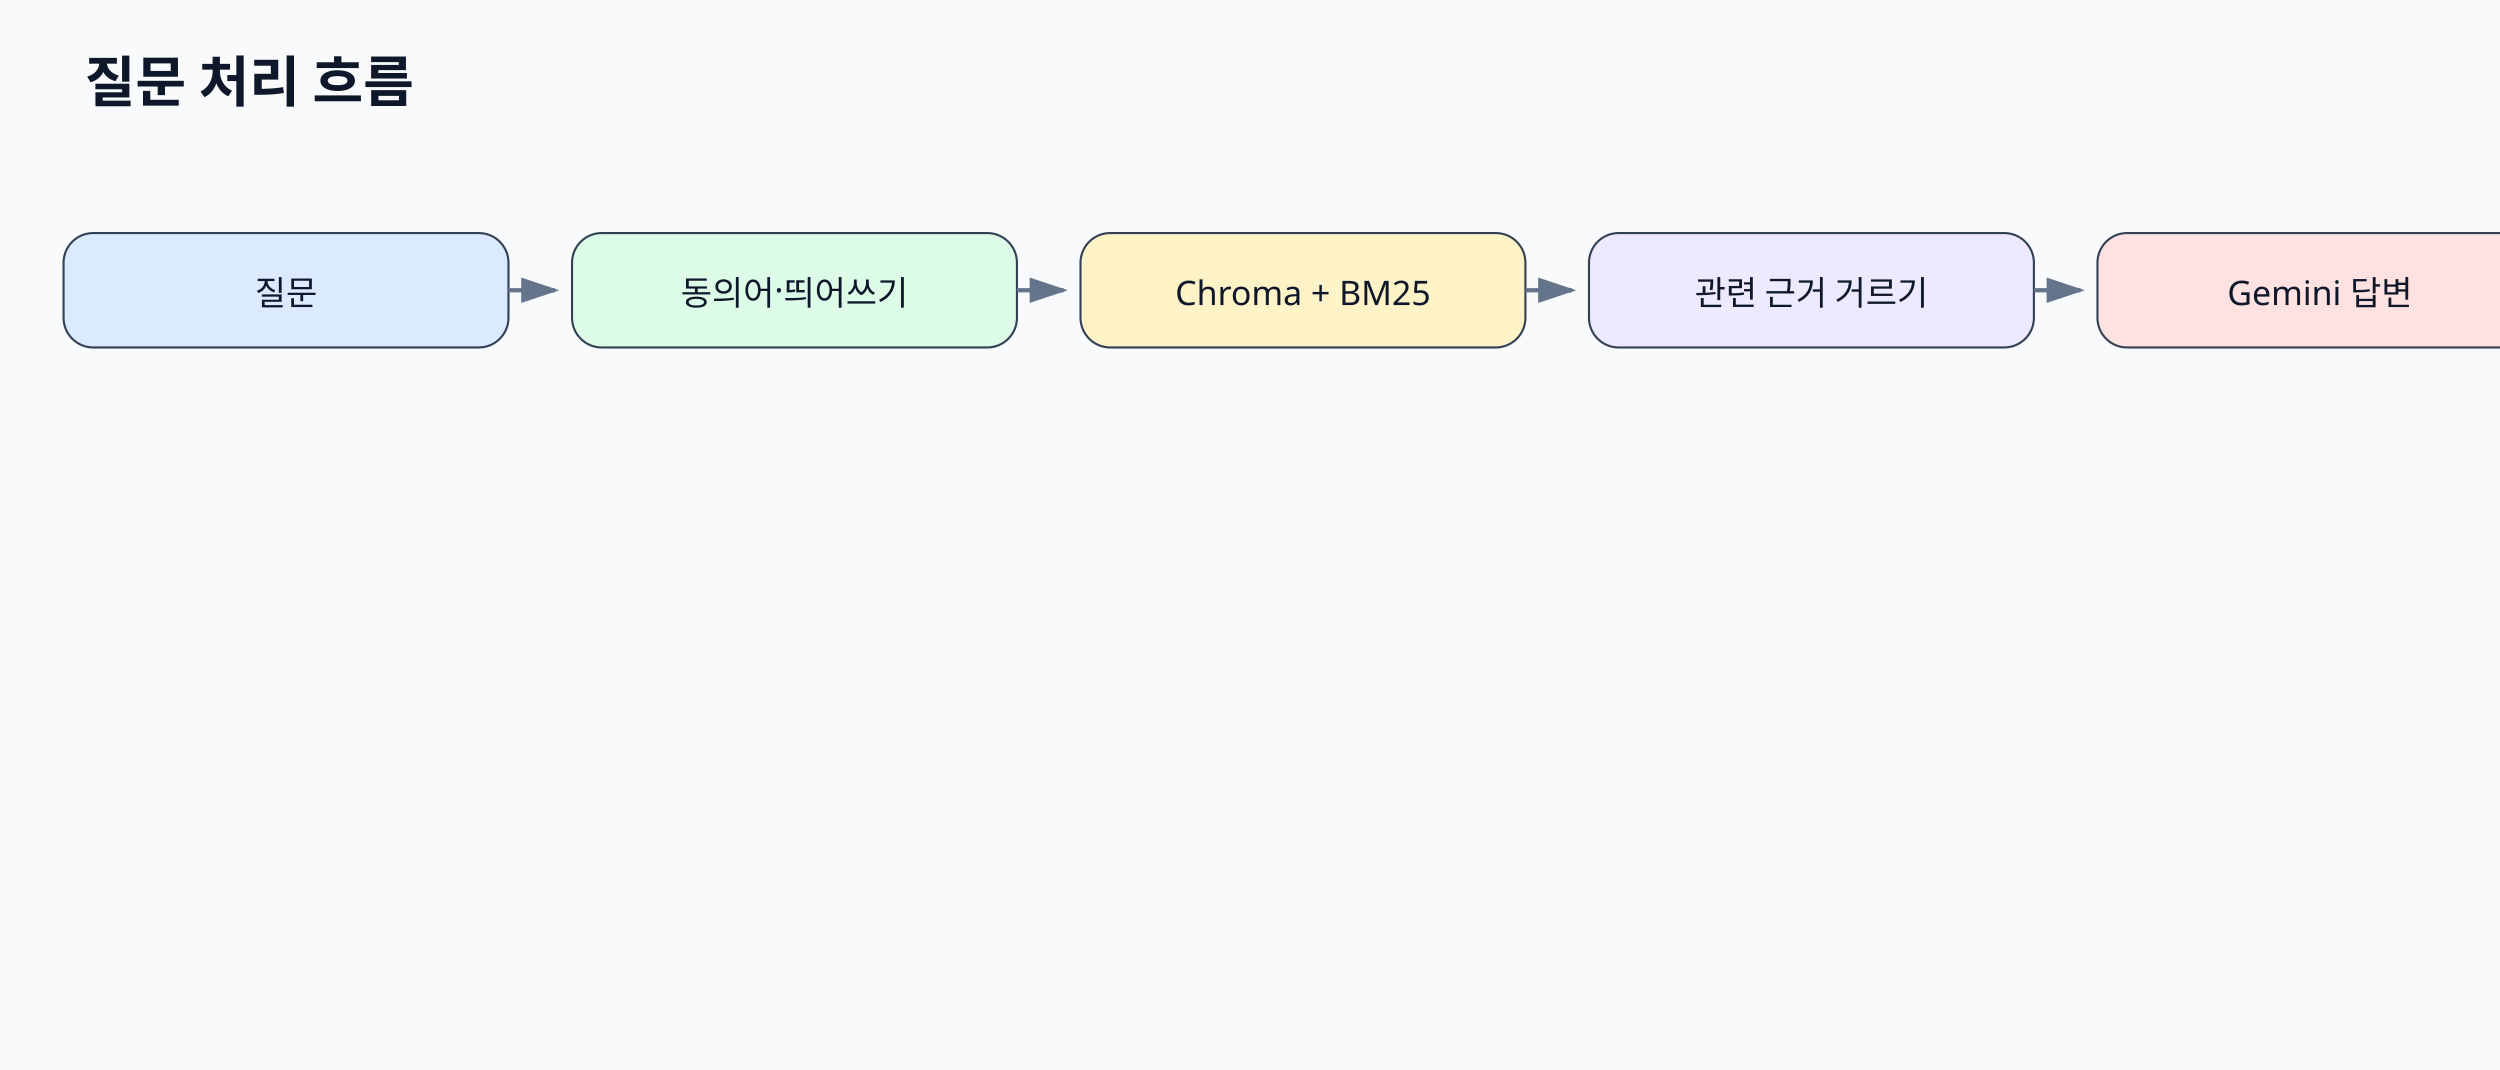
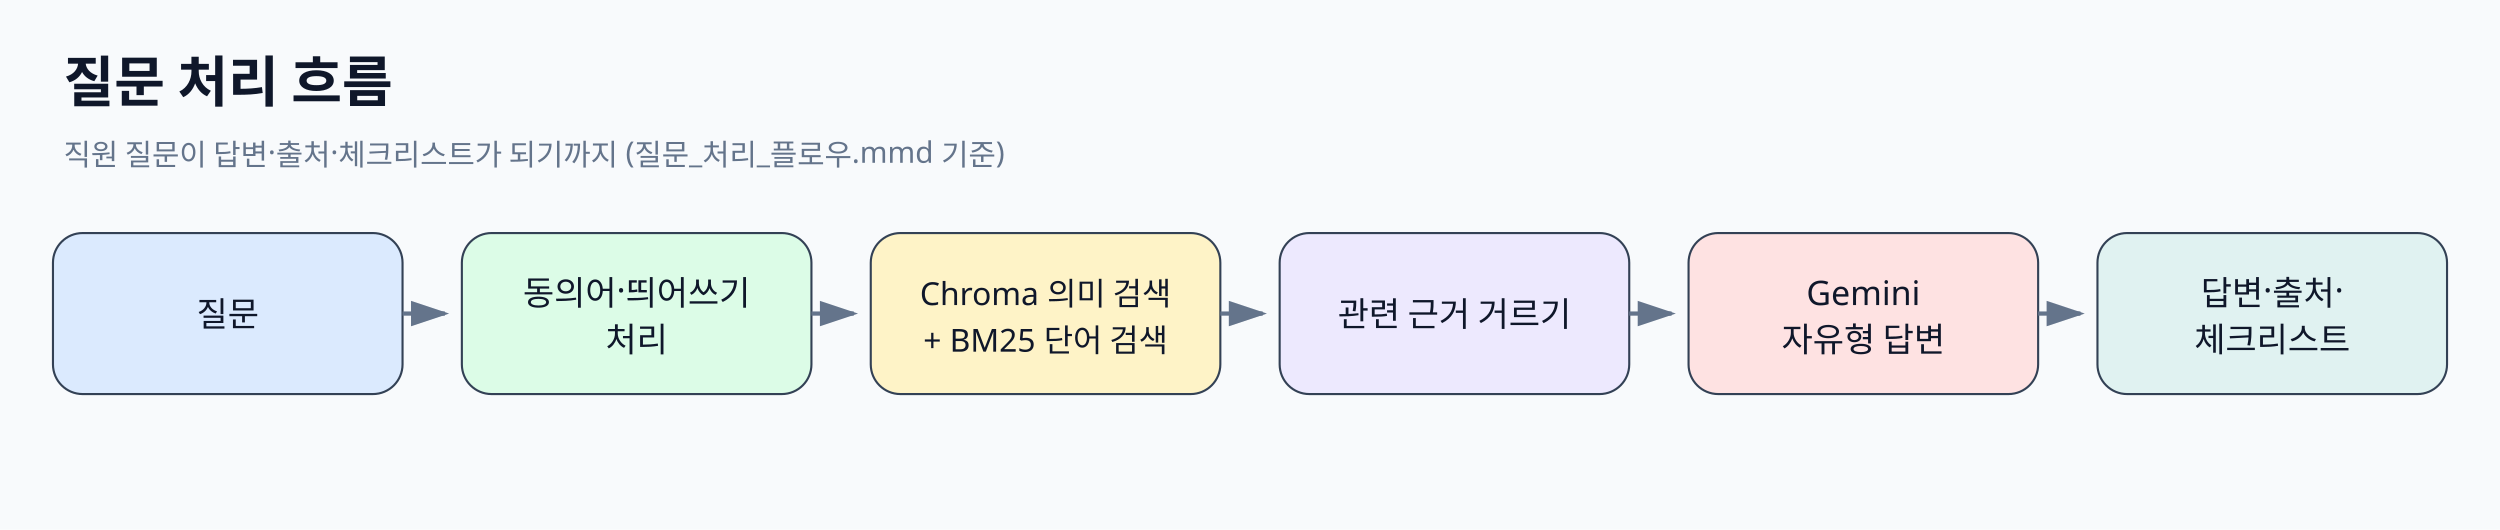
- <svg xmlns="http://www.w3.org/2000/svg" width="1180" height="505" viewBox="0 0 1180 505">
+ <svg xmlns="http://www.w3.org/2000/svg" width="1180" height="250" viewBox="0 0 1180 250">
  <defs>
    <marker id="a" markerWidth="10" markerHeight="10" refX="8" refY="3" orient="auto">
      <path d="M0,0 L0,6 L9,3 z" fill="#64748b" />
    </marker>
  </defs>
  <rect width="100%" height="100%" fill="#f8fafc" />
-   <text x="40" y="48" font-family="sans-serif" font-size="26" font-weight="700" fill="#0f172a">질문 처리 흐름</text>
-   <rect x="30" y="110" rx="14" width="210" height="54" fill="#dbeafe" stroke="#334155" />
-   <text x="135" y="144" text-anchor="middle" font-family="sans-serif" font-size="16" fill="#0f172a">질문</text>
-   <rect x="270" y="110" rx="14" width="210" height="54" fill="#dcfce7" stroke="#334155" />
-   <text x="375" y="144" text-anchor="middle" font-family="sans-serif" font-size="16" fill="#0f172a">동의어·띄어쓰기</text>
-   <rect x="510" y="110" rx="14" width="210" height="54" fill="#fef3c7" stroke="#334155" />
-   <text x="615" y="144" text-anchor="middle" font-family="sans-serif" font-size="16" fill="#0f172a">Chroma + BM25</text>
-   <rect x="750" y="110" rx="14" width="210" height="54" fill="#ede9fe" stroke="#334155" />
-   <text x="855" y="144" text-anchor="middle" font-family="sans-serif" font-size="16" fill="#0f172a">관련 근거 거르기</text>
-   <rect x="990" y="110" rx="14" width="210" height="54" fill="#fee2e2" stroke="#334155" />
-   <text x="1095" y="144" text-anchor="middle" font-family="sans-serif" font-size="16" fill="#0f172a">Gemini 답변</text>
-   <line x1="240" y1="137" x2="262" y2="137" stroke="#64748b" stroke-width="2" marker-end="url(#a)" />
-   <line x1="480" y1="137" x2="502" y2="137" stroke="#64748b" stroke-width="2" marker-end="url(#a)" />
-   <line x1="720" y1="137" x2="742" y2="137" stroke="#64748b" stroke-width="2" marker-end="url(#a)" />
-   <line x1="960" y1="137" x2="982" y2="137" stroke="#64748b" stroke-width="2" marker-end="url(#a)" />
+   <g font-family="'Malgun Gothic', 'Noto Sans KR', sans-serif" fill="#0f172a">
+     <text x="30" y="48" font-size="26" font-weight="700">질문 처리 흐름</text>
+     <text x="30" y="78" font-size="14" fill="#64748b">직원 질문이 답변·출처·체크리스트가 되기까지 (질문_처리_플로우.mmd 기준)</text>
+     <rect x="25" y="110" rx="14" width="165" height="76" fill="#dbeafe" stroke="#334155" />
+     <text x="107.5" y="154" text-anchor="middle" font-size="16">질문</text>
+     <rect x="218" y="110" rx="14" width="165" height="76" fill="#dcfce7" stroke="#334155" />
+     <text x="300.5" y="144" text-anchor="middle" font-size="16">동의어·띄어쓰기</text>
+     <text x="300.5" y="166" text-anchor="middle" font-size="16">처리</text>
+     <rect x="411" y="110" rx="14" width="165" height="76" fill="#fef3c7" stroke="#334155" />
+     <text x="493.5" y="144" text-anchor="middle" font-size="15">Chroma 의미 검색</text>
+     <text x="493.5" y="166" text-anchor="middle" font-size="15">+ BM25 단어 검색</text>
+     <rect x="604" y="110" rx="14" width="165" height="76" fill="#ede9fe" stroke="#334155" />
+     <text x="686.5" y="154" text-anchor="middle" font-size="16">관련 근거 거르기</text>
+     <rect x="797" y="110" rx="14" width="165" height="76" fill="#fee2e2" stroke="#334155" />
+     <text x="879.5" y="144" text-anchor="middle" font-size="16">Gemini</text>
+     <text x="879.5" y="166" text-anchor="middle" font-size="16">자유형 답변</text>
+     <rect x="990" y="110" rx="14" width="165" height="76" fill="#e0f2f1" stroke="#334155" />
+     <text x="1072.5" y="144" text-anchor="middle" font-size="16">답변·출처·</text>
+     <text x="1072.5" y="166" text-anchor="middle" font-size="16">체크리스트</text>
+   </g>
+   <g stroke="#64748b" stroke-width="2" marker-end="url(#a)">
+     <line x1="190" y1="148" x2="210" y2="148" />
+     <line x1="383" y1="148" x2="403" y2="148" />
+     <line x1="576" y1="148" x2="596" y2="148" />
+     <line x1="769" y1="148" x2="789" y2="148" />
+     <line x1="962" y1="148" x2="982" y2="148" />
+   </g>
</svg>
